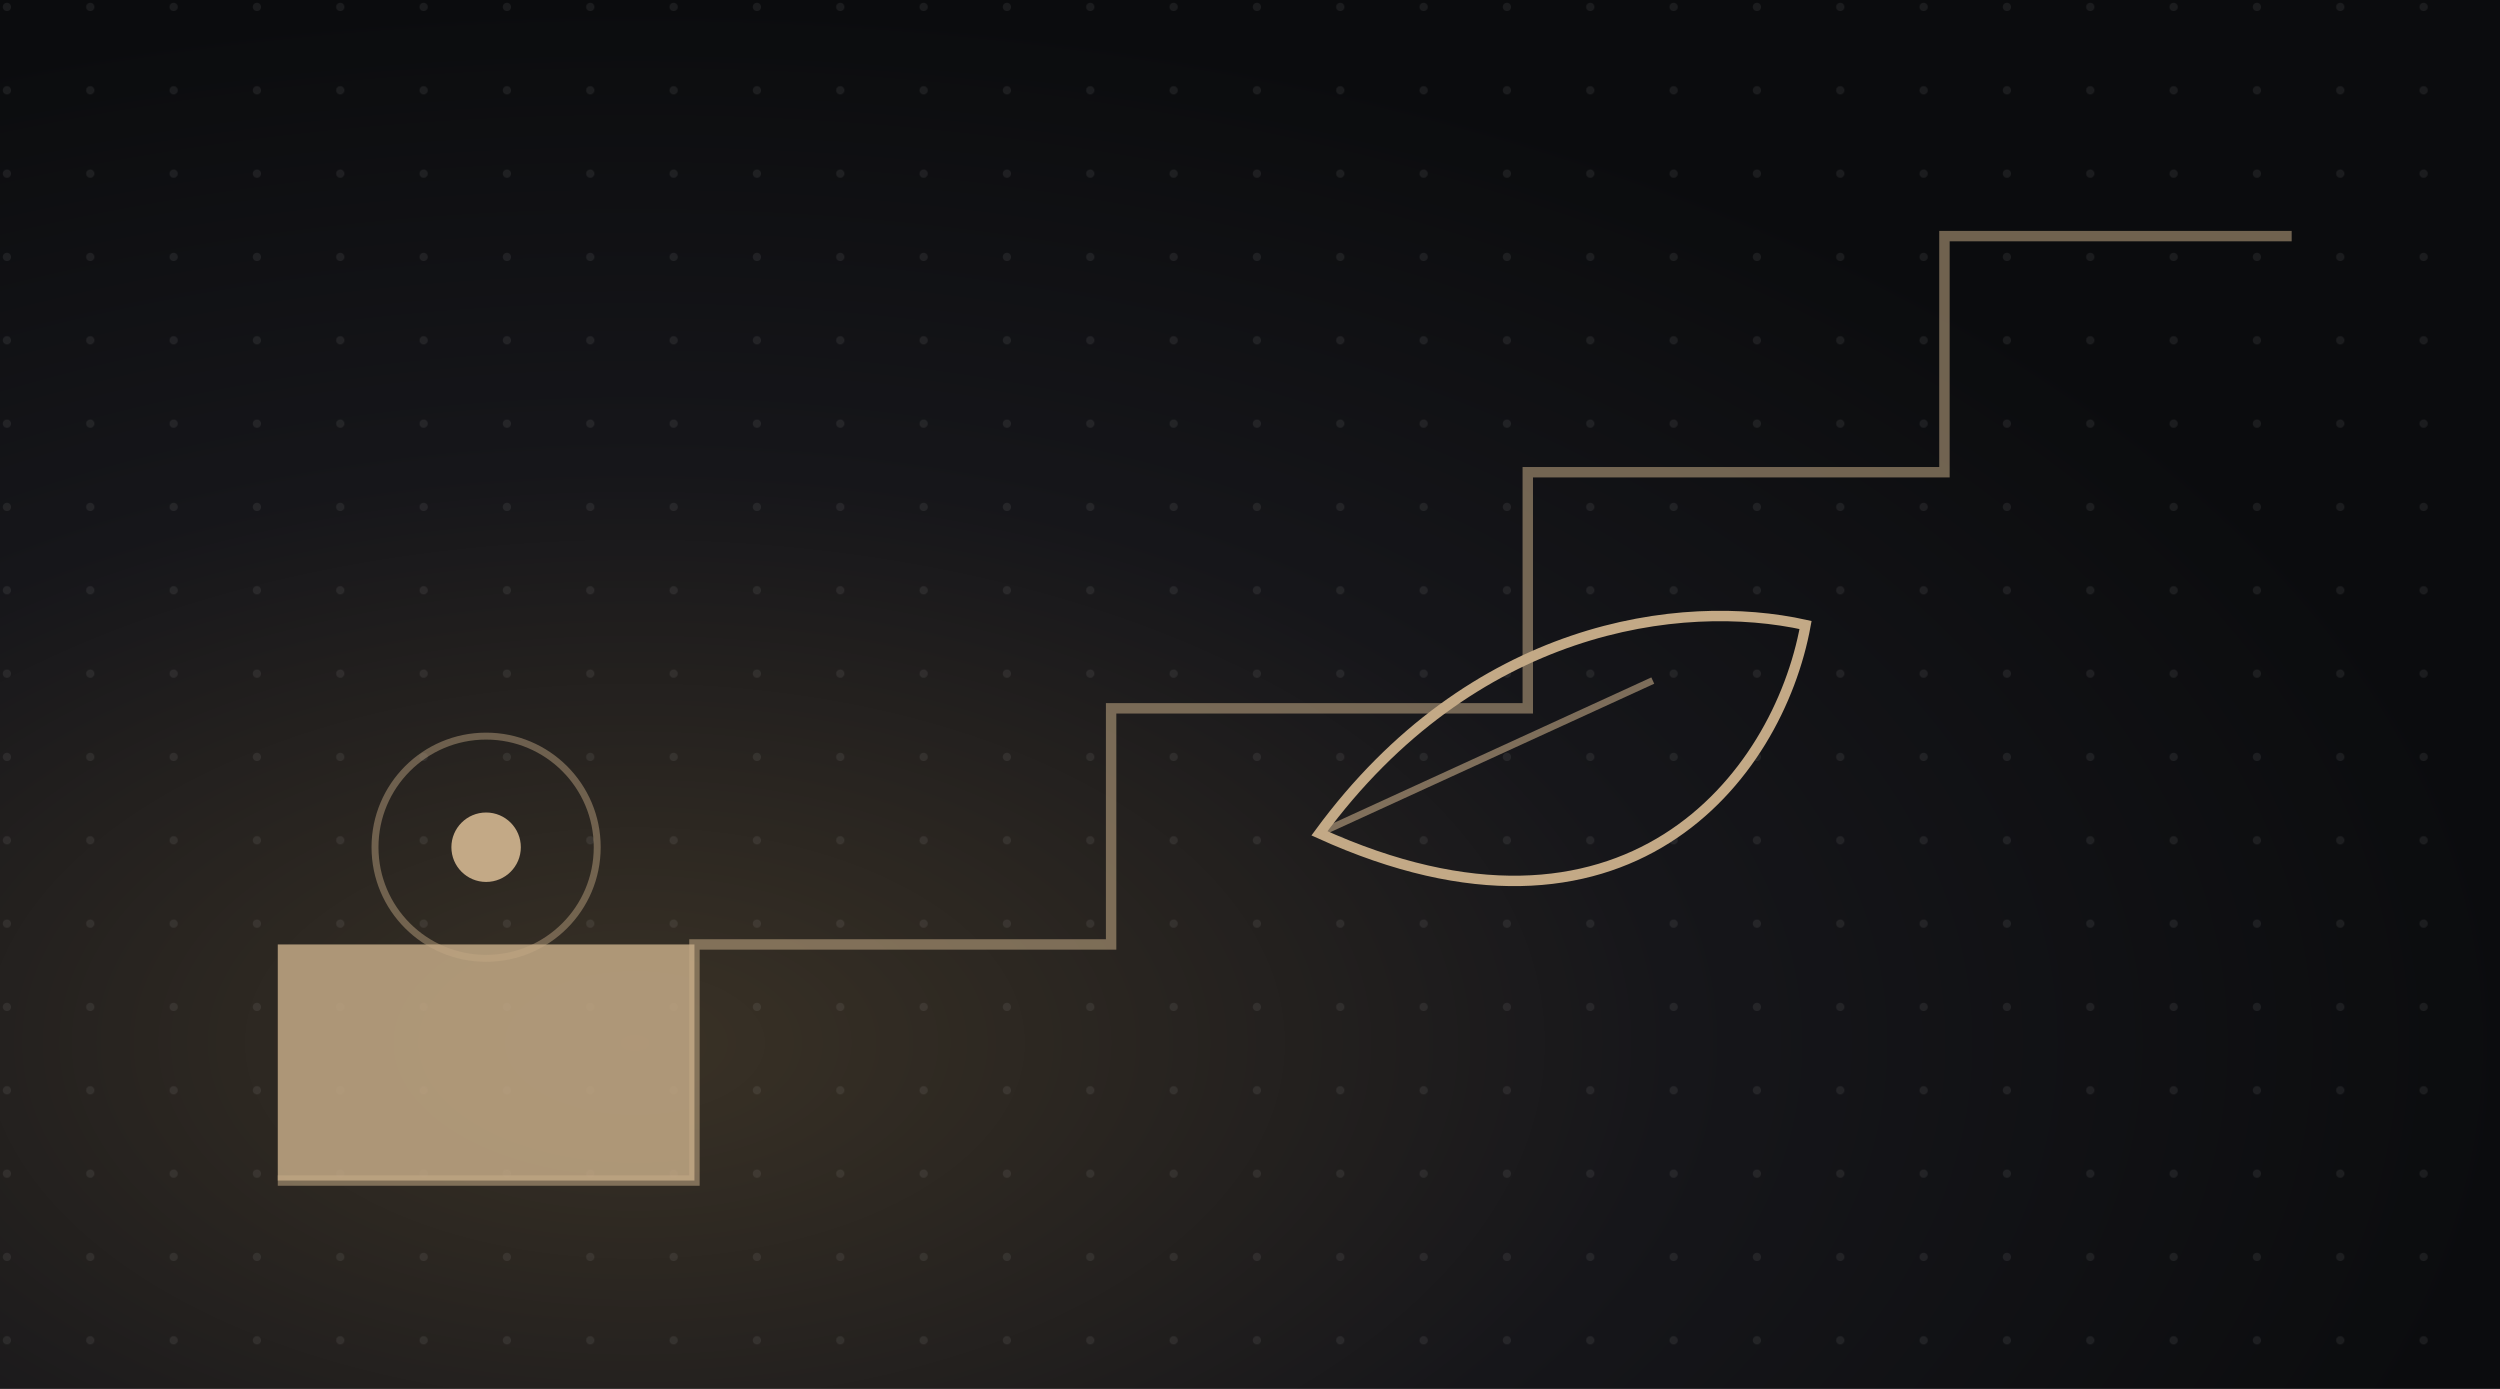
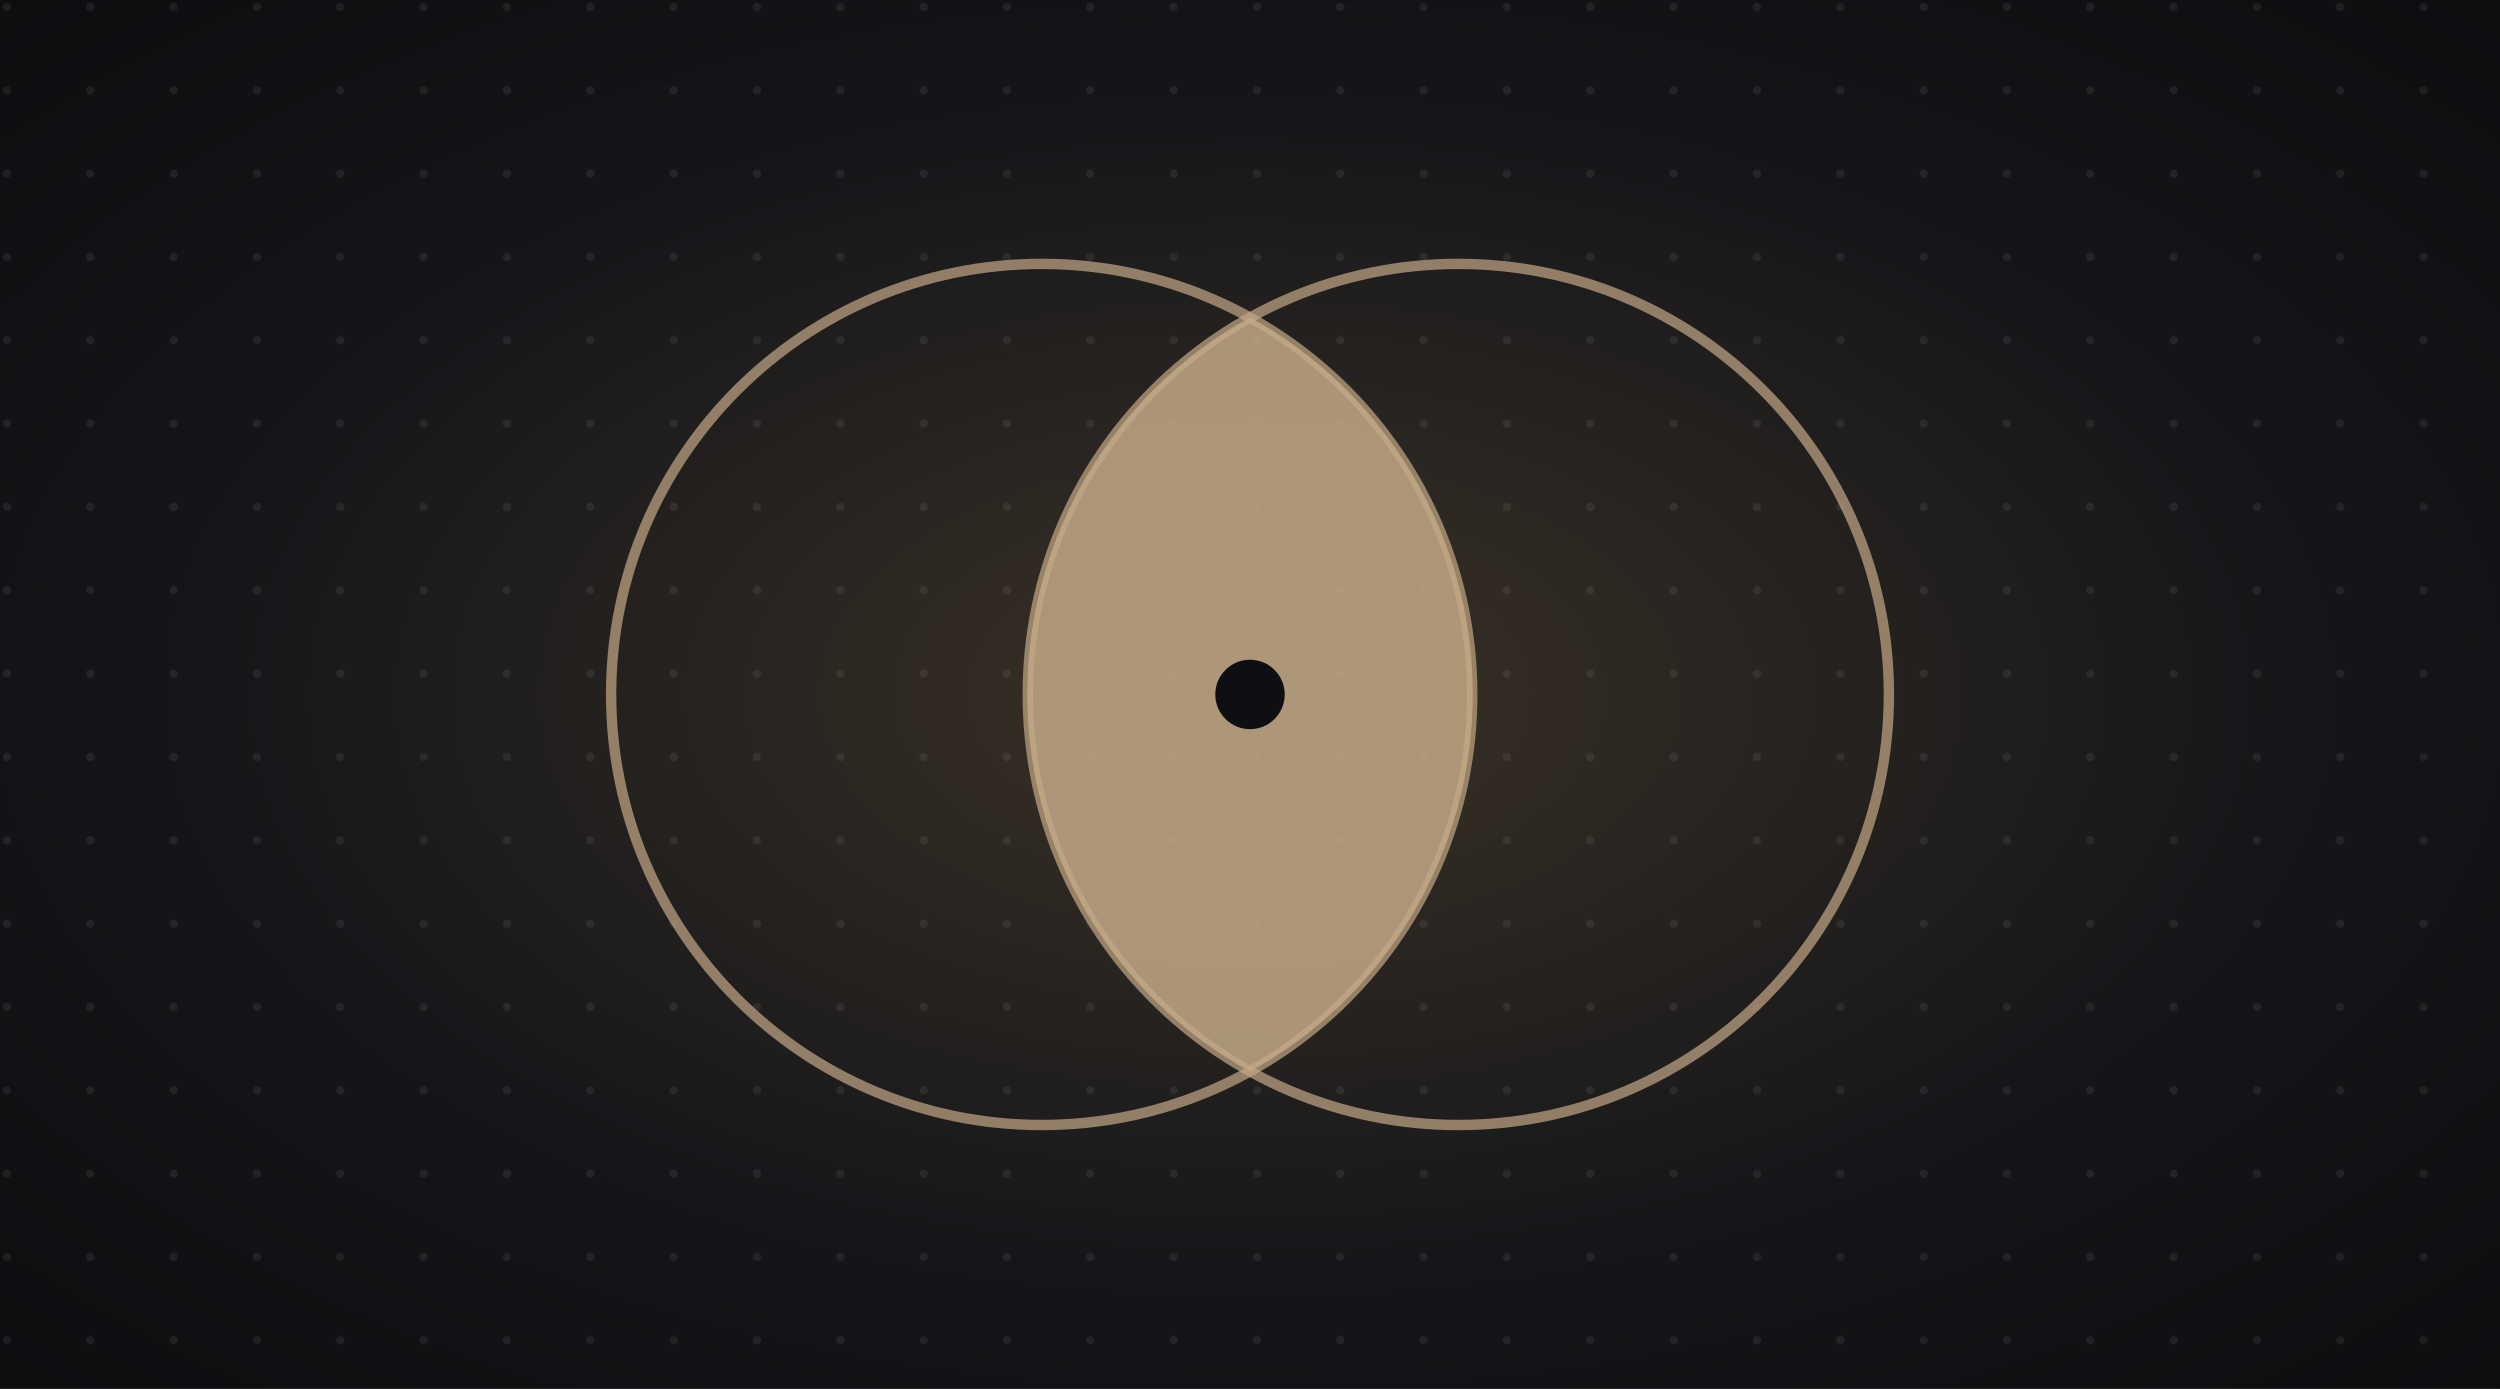
<svg xmlns="http://www.w3.org/2000/svg" viewBox="0 0 360 200" width="720" height="400">
  <defs>
-     <radialGradient id="g-an-anti-aging-first-step" cx="0.256" cy="0.750" r="0.75">
+     <radialGradient id="g-an-anti-aging-first-step" cx="0.500" cy="0.500" r="0.75">
      <stop offset="0" stop-color="#3A3226" />
      <stop offset=".55" stop-color="#16161A" />
      <stop offset="1" stop-color="#0B0C0E" />
    </radialGradient>
    <pattern id="p-an-anti-aging-first-step" width="12" height="12" patternUnits="userSpaceOnUse">
      <circle cx="1" cy="1" r=".6" fill="#FFFFFF" fill-opacity=".07" />
    </pattern>
  </defs>
  <rect width="360" height="200" fill="url(#g-an-anti-aging-first-step)" />
  <rect width="360" height="200" fill="url(#p-an-anti-aging-first-step)" />
-   <path class="dw" pathLength="1" d="M40 170 H100 V136 H160 V102 H220 V68 H280 V34 H330" fill="none" stroke="#C3A986" stroke-width="1.5" stroke-opacity=".55" />
-   <path d="M190 120 c 22 -30 52 -34 70 -30 c -4 22 -26 50 -70 30 z" fill="none" stroke="#C3A986" stroke-width="1.5" />
-   <line x1="190" y1="120" x2="238" y2="98" stroke="#C3A986" stroke-opacity=".6" />
-   <rect x="40" y="136" width="60" height="34" fill="#C3A986" fill-opacity=".85" />
-   <circle cx="70" cy="122" r="5" fill="#C3A986" />
-   <circle cx="70" cy="122" r="16" fill="none" stroke="#C3A986" stroke-opacity=".45" />
+   <circle cx="150" cy="100" r="62" fill="none" stroke="#C3A986" stroke-width="1.5" stroke-opacity=".7" />
+   <circle cx="210" cy="100" r="62" fill="none" stroke="#C3A986" stroke-width="1.5" stroke-opacity=".7" />
+   <path d="M180 45.7 A62 62 0 0 1 180 154.3 A62 62 0 0 1 180 45.7 Z" fill="#C3A986" fill-opacity=".85" />
+   <circle cx="180" cy="100" r="5" fill="#0E0F12" />
</svg>
